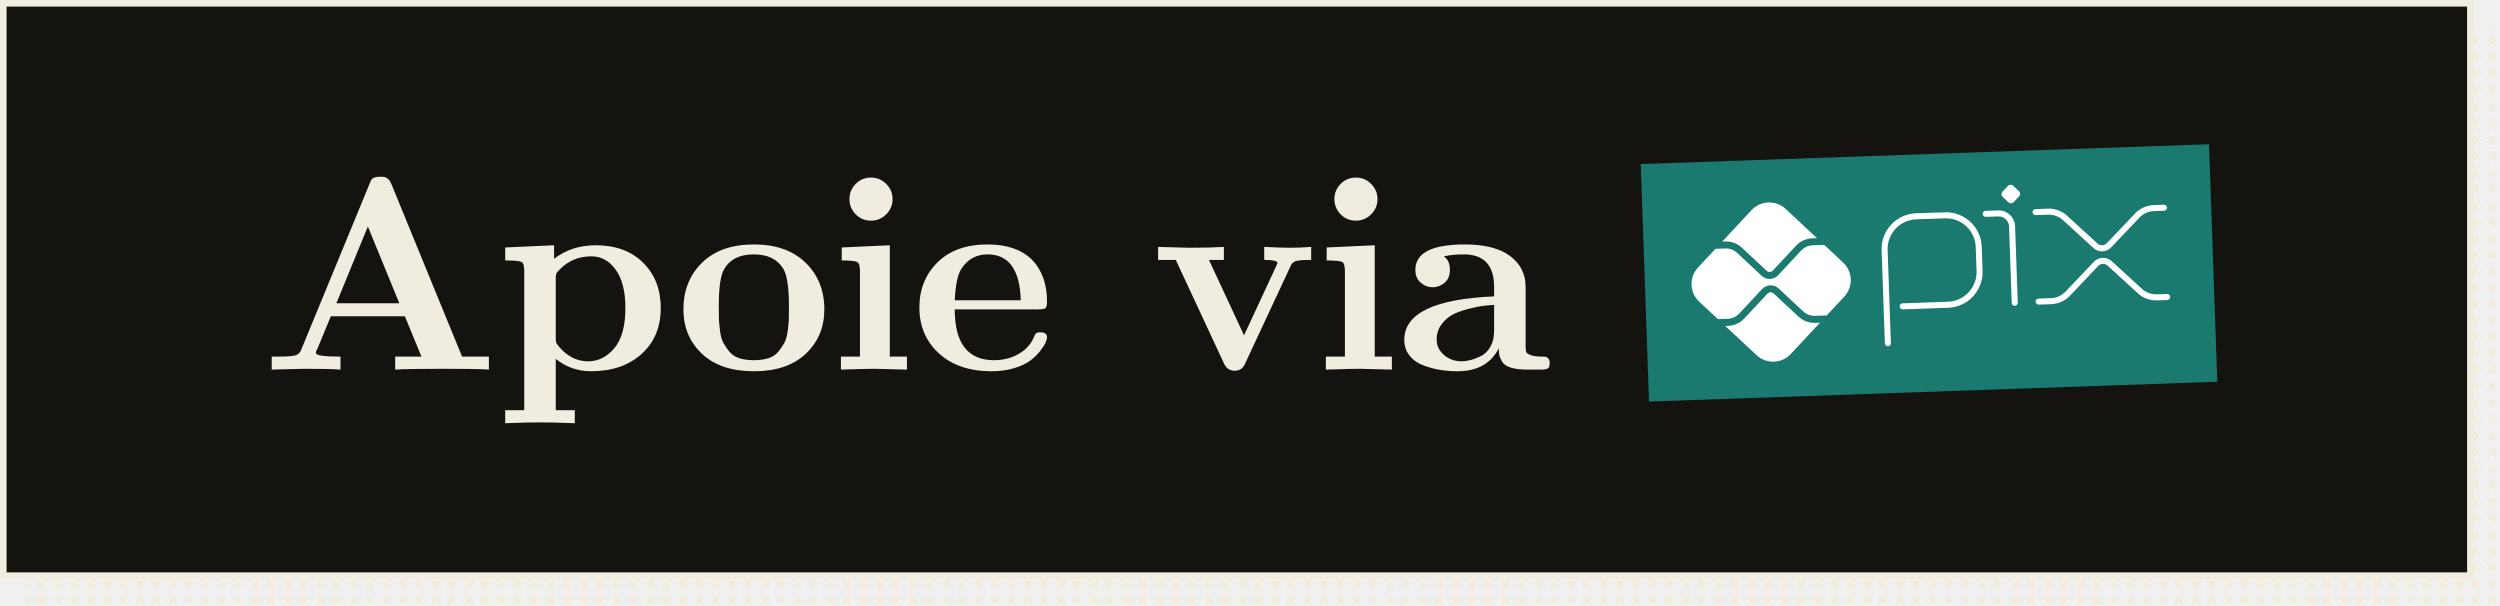
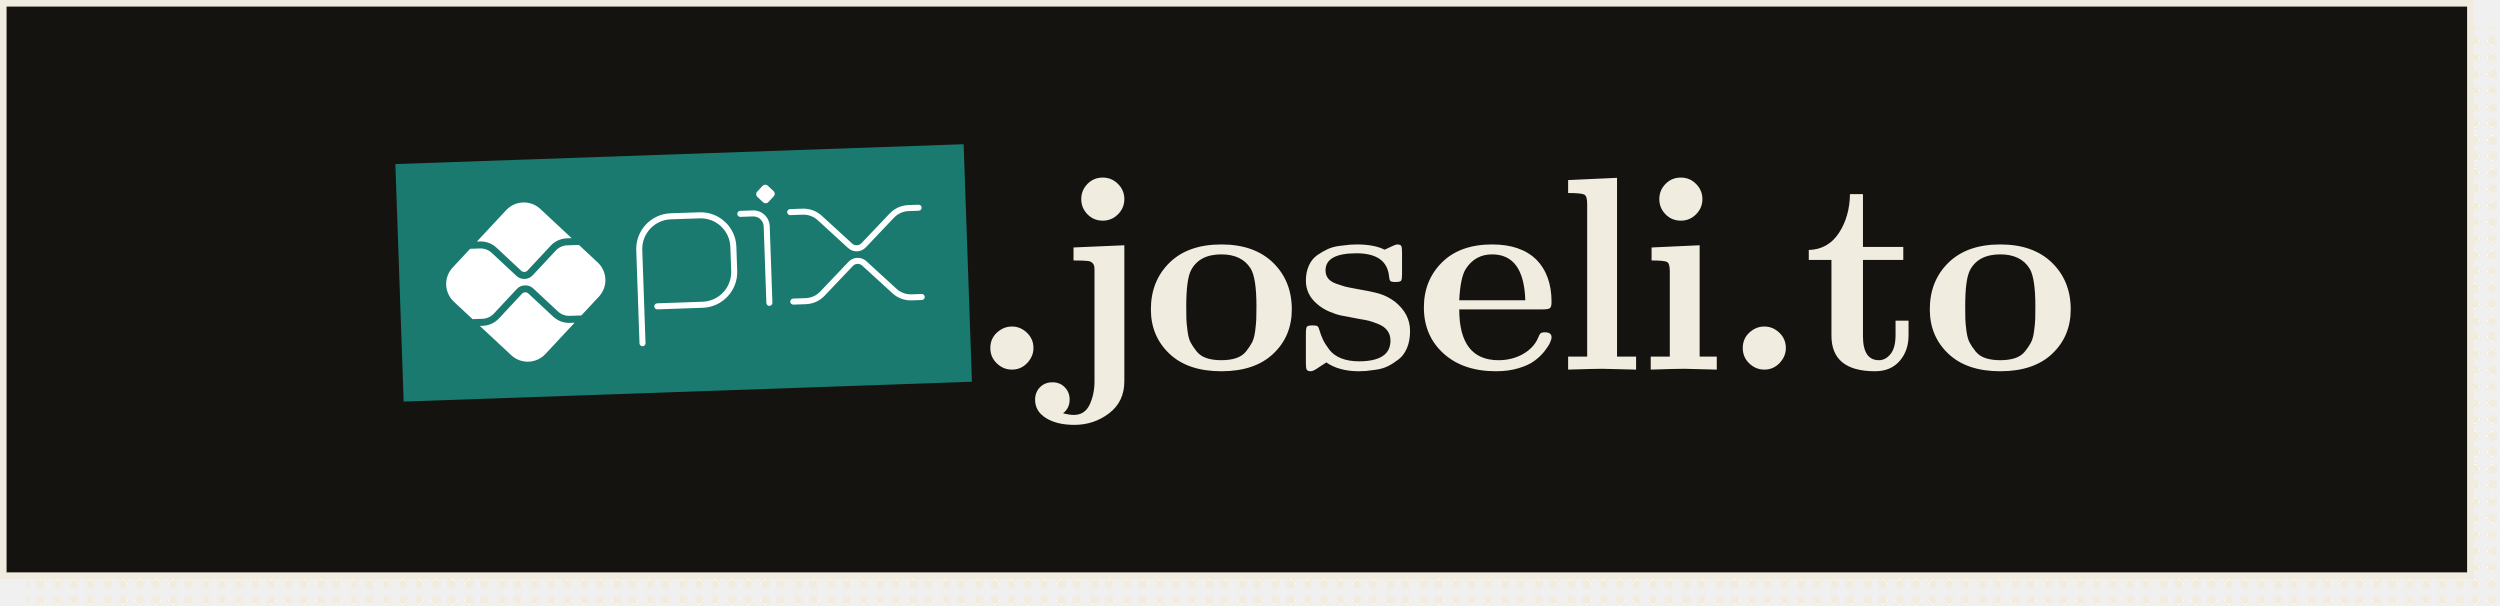
<svg xmlns="http://www.w3.org/2000/svg" viewBox="0 0 760 184" role="img" aria-labelledby="title">
  <defs>
    <pattern id="dots" width="5" height="5" patternUnits="userSpaceOnUse">
      <circle cx="2.5" cy="2.5" r="1.6" fill="#F1ECE0" />
    </pattern>
  </defs>
  <rect x="8" y="8" width="752" height="176" fill="url(#dots)" />
  <rect x="1" y="1" width="750" height="174" fill="#15130F" stroke="#F1ECE0" stroke-width="2" />
-   <path fill="#F1ECE0" d="M82.6 112.36V108.41H84.36Q88.73 108.41 89.9 107.99Q91.08 107.57 91.5 106.48L112.33 55.91Q112.67 54.99 112.92 54.61Q113.17 54.23 113.8 53.98Q114.43 53.73 115.61 53.73Q116.53 53.73 116.95 53.81Q117.37 53.9 117.96 54.4Q118.55 54.9 118.97 55.91L140.47 108.41H148.62V112.36Q145.68 112.11 134.93 112.11Q123.34 112.11 120.14 112.36V108.41H128.12L123.08 96.15H100.57L96.37 106.31Q96.04 106.65 96.04 107.32Q96.04 108.41 103.51 108.41V112.36Q100.4 112.11 92.42 112.11Q92.17 112.11 82.6 112.36ZM102.25 92.2H121.4L111.83 68.85ZM153.58 124.71H159.37V82.37Q159.37 80.02 158.49 79.6Q157.61 79.18 153.58 79.18V75.23L168.44 74.56V78.68Q173.74 74.56 181.13 74.56Q190.12 74.56 195.49 79.85Q200.87 85.14 200.87 93.63Q200.87 102.36 195.03 107.61Q189.19 112.86 179.7 112.86Q173.57 112.86 168.95 109.08V124.71H174.74V128.66Q167.69 128.4 164.16 128.4Q160.63 128.4 153.58 128.66ZM168.95 102.53Q168.95 103.79 169.07 104.13Q169.2 104.46 169.87 105.3Q173.65 109.84 178.78 109.84Q183.4 109.84 186.76 105.85Q190.12 101.86 190.12 93.63Q190.12 86.07 187.18 81.99Q184.24 77.92 179.78 77.92Q174.07 77.92 170.21 81.87Q169.28 82.79 169.12 83.17Q168.95 83.55 168.95 84.72ZM207.76 94.05Q207.76 85.4 213.43 79.85Q219.1 74.31 229.18 74.31Q239.17 74.31 244.88 79.85Q250.6 85.4 250.6 94.05Q250.6 102.2 244.97 107.53Q239.34 112.86 229.18 112.86Q219.01 112.86 213.38 107.53Q207.76 102.2 207.76 94.05ZM218.51 93.12Q218.51 95.64 218.55 96.95Q218.59 98.25 218.89 100.56Q219.18 102.87 219.85 104.13Q220.52 105.39 221.66 106.82Q222.79 108.24 224.68 108.87Q226.57 109.5 229.18 109.5Q231.78 109.5 233.67 108.87Q235.56 108.24 236.69 106.82Q237.83 105.39 238.5 104.13Q239.17 102.87 239.47 100.56Q239.76 98.25 239.8 96.95Q239.84 95.64 239.84 93.12Q239.84 84.47 238.08 81.62Q235.39 77.33 229.18 77.33Q222.46 77.33 219.94 82.2Q218.51 85.06 218.51 93.12ZM264.79 53.98Q267.48 53.98 269.41 55.91Q271.34 57.84 271.34 60.53Q271.34 63.22 269.41 65.15Q267.48 67.08 264.79 67.08Q262.02 67.08 260.13 65.15Q258.24 63.22 258.24 60.53Q258.24 57.84 260.13 55.91Q262.02 53.98 264.79 53.98ZM255.64 112.36V108.41H261.43V82.46Q261.43 80.1 260.59 79.64Q259.75 79.18 255.89 79.18V75.23L270.5 74.56V108.41H275.71V112.36Q266.64 112.11 265.88 112.11Q263.45 112.11 255.64 112.36ZM279.49 93.46Q279.49 85.23 284.99 79.77Q290.5 74.31 300.24 74.31Q308.89 74.31 313.6 78.84Q318.3 83.55 318.3 91.78Q318.3 93.38 317.75 93.71Q317.21 94.05 315.61 94.05H290.24Q290.24 109.5 302.17 109.5Q306.29 109.5 309.56 107.66Q312.84 105.81 314.18 102.78Q314.6 101.69 314.94 101.36Q315.28 101.02 316.28 101.02Q318.3 101.02 318.3 102.53Q318.3 103.12 317.84 104.17Q317.38 105.22 316.16 106.77Q314.94 108.33 313.13 109.67Q311.33 111.02 308.26 111.94Q305.2 112.86 301.42 112.86Q291.42 112.86 285.46 107.45Q279.49 102.03 279.49 93.46ZM290.24 91.28H310.32Q309.9 77.33 300.24 77.33Q295.12 77.33 292.26 81.7Q290.58 84.3 290.24 91.28ZM352.07 79.01V75.06Q352.91 75.06 356.6 75.19Q360.3 75.32 361.64 75.32Q367.86 75.32 372.06 75.06V79.01H367.52L378.19 101.94L387.94 80.94Q388.36 80.1 388.36 79.94Q388.36 79.01 384.32 79.01V75.06Q389.62 75.32 391.97 75.32Q395.41 75.32 398.6 75.06V79.01Q394.91 79.01 393.86 79.39Q392.81 79.77 392.39 80.78L378.44 110.68Q377.52 112.7 375.34 112.7Q373.15 112.7 372.14 110.6L357.44 79.01ZM412.21 53.98Q414.9 53.98 416.83 55.91Q418.76 57.84 418.76 60.53Q418.76 63.22 416.83 65.15Q414.9 67.08 412.21 67.08Q409.44 67.08 407.55 65.15Q405.66 63.22 405.66 60.53Q405.66 57.84 407.55 55.91Q409.44 53.98 412.21 53.98ZM403.06 112.36V108.41H408.85V82.46Q408.85 80.1 408.01 79.64Q407.17 79.18 403.31 79.18V75.23L417.92 74.56V108.41H423.13V112.36Q414.06 112.11 413.3 112.11Q410.87 112.11 403.06 112.36ZM426.91 103.29Q426.91 91.28 454.21 90.1V87.24Q454.21 77.33 444.97 77.33Q441.7 77.33 438.92 77.92Q440.77 79.18 440.77 82.04Q440.77 84.56 439.18 85.94Q437.58 87.33 435.48 87.33Q433.55 87.33 431.91 85.94Q430.27 84.56 430.27 82.04Q430.27 74.31 445.31 74.31Q454.38 74.31 459.08 77.84Q463.79 81.36 463.79 87.24V105.3Q463.79 106.48 463.96 106.98Q464.12 107.49 465.3 107.95Q466.48 108.41 468.91 108.41Q469.67 108.41 470 108.5Q470.34 108.58 470.72 109Q471.1 109.42 471.1 110.34Q471.1 111.69 470.51 112.02Q469.92 112.36 468.41 112.36H464.38Q461.27 112.36 459.34 111.77Q457.4 111.18 456.69 110.01Q455.98 108.83 455.81 108.03Q455.64 107.24 455.64 105.89Q452.03 112.86 443.12 112.86Q440.6 112.86 438.08 112.49Q435.56 112.11 432.88 111.14Q430.19 110.18 428.55 108.16Q426.91 106.14 426.91 103.29ZM436.74 103.2Q436.74 105.98 438.97 107.91Q441.19 109.84 444.38 109.84Q445.48 109.84 446.86 109.5Q448.25 109.17 450.05 108.33Q451.86 107.49 453.04 105.47Q454.21 103.46 454.21 100.68V92.7Q452.36 92.79 450.73 93Q449.09 93.21 446.32 93.92Q443.54 94.64 441.61 95.64Q439.68 96.65 438.21 98.63Q436.74 100.6 436.74 103.2Z" />
-   <g transform="rotate(-2 586.42 82.96)">
-     <rect x="499.99" y="46.84" width="172.86" height="72.24" fill="#1A7A70" />
-     <g transform="translate(513.43 56.92) scale(0.6517)" fill="#FFFFFF">
+   <g transform="rotate(-2 207.83 82.96)">
+     <rect x="121.40" y="46.84" width="172.86" height="72.24" fill="#1A7A70" />
+     <g transform="translate(134.84 56.92) scale(0.6517)" fill="#FFFFFF">
      <path d="M91.68 73.49C90.9 73.49 90.27 72.86 90.27 72.08L90.27 28.6C90.27 19.42 97.73 11.95 106.91 11.95L120.42 11.97C129.56 11.99 137 19.45 137 28.59L137 39.88C137 49.06 129.54 56.53 120.36 56.53L99.16 56.53C98.39 56.53 97.76 55.9 97.76 55.12C97.76 54.34 98.39 53.71 99.16 53.71L120.36 53.71C127.98 53.71 134.19 47.51 134.19 39.88L134.19 28.59C134.19 21 128.01 14.8 120.41 14.79L106.91 14.77C99.29 14.77 93.08 20.97 93.08 28.6L93.08 72.08C93.08 72.86 92.45 73.49 91.68 73.49M151.48 56.73C150.7 56.73 150.07 56.1 150.07 55.33L150.07 19.61C150.07 16.94 147.9 14.76 145.23 14.76L139.37 14.76C138.59 14.76 137.96 14.13 137.96 13.35C137.96 12.58 138.59 11.95 139.37 11.95L145.23 11.95C149.45 11.95 152.89 15.38 152.89 19.61L152.89 55.33C152.89 56.1 152.26 56.73 151.48 56.73M150.22 8.36L147.57 5.7C146.91 5.04 146.91 3.97 147.57 3.31L150.22 0.66C150.88 -0 151.95 -0 152.61 0.66L155.27 3.31C155.93 3.97 155.93 5.04 155.27 5.7L152.61 8.36C151.95 9.02 150.88 9.02 150.22 8.36M168.45 56.53L162.65 56.53C161.87 56.53 161.24 55.9 161.24 55.12C161.24 54.34 161.87 53.71 162.65 53.71L168.45 53.71C171.09 53.71 173.56 52.69 175.43 50.82L189.01 37.49C190.13 36.37 191.61 35.76 193.19 35.76C194.77 35.76 196.26 36.37 197.38 37.49L210.91 50.77C212.77 52.64 215.25 53.66 217.88 53.66L222.61 53.66C223.38 53.66 224.01 54.29 224.01 55.07C224.01 55.85 223.38 56.48 222.61 56.48L217.88 56.48C214.5 56.48 211.31 55.16 208.92 52.77L195.38 39.48C194.8 38.9 194.02 38.57 193.19 38.57C192.37 38.57 191.59 38.9 191 39.48L177.42 52.82C175.02 55.21 171.84 56.53 168.45 56.53M168.45 11.95L162.65 11.95C161.87 11.95 161.24 12.58 161.24 13.35C161.24 14.13 161.87 14.76 162.65 14.76L168.45 14.76C171.09 14.76 173.56 15.79 175.43 17.65L189.01 30.98C190.13 32.1 191.61 32.72 193.19 32.72C194.77 32.72 196.26 32.1 197.38 30.98L210.91 17.7C212.77 15.84 215.25 14.81 217.88 14.81L222.61 14.81C223.38 14.81 224.01 14.18 224.01 13.4C224.01 12.63 223.38 12 222.61 12L217.88 12C214.5 12 211.31 13.31 208.92 15.71L195.38 28.99C194.8 29.58 194.02 29.9 193.19 29.9C192.37 29.9 191.59 29.58 191 28.99L177.42 15.66C175.02 13.26 171.84 11.95 168.45 11.95M17.46 61.36C20.37 61.36 23.12 60.22 25.18 58.16L36.32 47.02C37.1 46.23 38.47 46.24 39.25 47.02L50.44 58.2C52.5 60.26 55.24 61.4 58.15 61.4L60.35 61.4L46.24 75.51C41.83 79.92 34.68 79.92 30.27 75.51L16.12 61.36L17.46 61.36M58.16 21.94C55.24 21.94 52.5 23.07 50.44 25.13L39.25 36.32C38.45 37.13 37.13 37.13 36.32 36.32L25.18 25.17C23.12 23.11 20.37 21.98 17.46 21.98L16.12 21.98L30.27 7.82C34.68 3.41 41.83 3.41 46.24 7.82L60.35 21.94L58.16 21.94M4.41 33.69L12.84 25.25L17.46 25.25C19.47 25.25 21.44 26.07 22.86 27.49L34 38.64C35.05 39.68 36.42 40.2 37.79 40.2C39.16 40.2 40.53 39.68 41.57 38.64L52.76 27.45C54.18 26.03 56.14 25.21 58.16 25.21L63.63 25.21L72.1 33.69C76.51 38.09 76.51 45.24 72.1 49.65L63.63 58.12L58.16 58.12C56.14 58.12 54.18 57.31 52.76 55.89L41.57 44.7C39.55 42.68 36.02 42.68 34 44.7L22.86 55.84C21.44 57.27 19.47 58.08 17.46 58.08L12.84 58.08L4.41 49.65C0 45.24 0 38.09 4.41 33.69" />
    </g>
  </g>
+   <path fill="#F1ECE0" d="M301.06 105.81Q301.06 102.95 303.08 101.1Q305.1 99.26 307.62 99.26Q310.22 99.26 312.19 101.15Q314.17 103.04 314.17 105.81Q314.17 108.33 312.28 110.34Q310.39 112.36 307.62 112.36Q305.01 112.36 303.04 110.47Q301.06 108.58 301.06 105.81ZM335.25 53.98Q337.94 53.98 339.87 55.91Q341.8 57.84 341.8 60.53Q341.8 63.22 339.87 65.15Q337.94 67.08 335.25 67.08Q332.48 67.08 330.59 65.15Q328.7 63.22 328.7 60.53Q328.7 57.84 330.59 55.91Q332.48 53.98 335.25 53.98ZM314.67 121.52Q314.67 119.25 316.14 117.74Q317.61 116.22 319.96 116.22Q322.23 116.22 323.7 117.74Q325.17 119.25 325.17 121.43Q325.17 124.12 323.16 125.63Q325.09 126.14 326.43 126.14Q329.79 126.14 331.26 122.99Q332.73 119.84 332.73 115.89V82.54Q332.73 81.45 332.65 80.94Q332.56 80.44 332.14 79.98Q331.72 79.52 330.88 79.35Q329.62 79.18 326.35 79.18V75.23L341.8 74.56V115.89Q341.8 122.1 337.18 125.63Q332.56 129.16 326.6 129.16Q321.31 129.16 317.99 127.1Q314.67 125.04 314.67 121.52ZM349.87 94.05Q349.87 85.4 355.54 79.85Q361.21 74.31 371.29 74.31Q381.28 74.31 387 79.85Q392.71 85.4 392.71 94.05Q392.71 102.2 387.08 107.53Q381.45 112.86 371.29 112.86Q361.12 112.86 355.5 107.53Q349.87 102.2 349.87 94.05ZM360.62 93.12Q360.62 95.64 360.66 96.95Q360.7 98.25 361 100.56Q361.29 102.87 361.96 104.13Q362.64 105.39 363.77 106.82Q364.9 108.24 366.79 108.87Q368.68 109.5 371.29 109.5Q373.89 109.5 375.78 108.87Q377.67 108.24 378.81 106.82Q379.94 105.39 380.61 104.13Q381.28 102.87 381.58 100.56Q381.87 98.25 381.91 96.95Q381.96 95.64 381.96 93.12Q381.96 84.47 380.19 81.62Q377.5 77.33 371.29 77.33Q364.57 77.33 362.05 82.2Q360.62 85.06 360.62 93.12ZM396.99 110.51V101.36Q396.99 99.76 397.29 99.34Q397.58 98.92 399.01 98.92Q400.02 98.92 400.39 99.09Q400.77 99.26 401.02 100.1Q401.53 101.86 402.16 103.2Q402.79 104.55 404.09 106.27Q405.39 107.99 407.7 108.92Q410.01 109.84 413.12 109.84Q422.7 109.84 422.7 103.54Q422.7 101.78 421.77 100.52Q420.85 99.26 419.08 98.54Q417.32 97.83 416.19 97.53Q415.05 97.24 413.37 96.99Q409.26 96.23 407.66 95.9Q406.06 95.56 404.01 94.68Q401.95 93.8 400.35 92.37Q396.99 89.51 396.99 85.31Q396.99 82.71 397.92 80.69Q398.84 78.68 400.48 77.54Q402.12 76.41 403.71 75.69Q405.31 74.98 407.37 74.73Q409.42 74.48 410.39 74.39Q411.36 74.31 412.45 74.31Q417.74 74.31 420.93 75.9Q424.21 74.31 424.71 74.31Q425.72 74.31 425.97 74.77Q426.22 75.23 426.22 76.66V83.38Q426.22 84.98 425.93 85.35Q425.64 85.73 424.21 85.73Q422.95 85.73 422.65 85.4Q422.36 85.06 422.28 84.05Q421.6 77 412.36 77Q402.96 77 402.96 82.2Q402.96 83.63 403.75 84.64Q404.55 85.65 406.19 86.24Q407.83 86.82 408.75 87.08Q409.68 87.33 411.52 87.66Q416.98 88.59 419.38 89.3Q421.77 90.02 424.04 91.7Q428.66 95.39 428.66 100.6Q428.66 103.54 427.74 105.77Q426.81 107.99 425.17 109.25Q423.54 110.51 421.94 111.31Q420.34 112.11 418.24 112.4Q416.14 112.7 415.22 112.78Q414.3 112.86 413.12 112.86Q407.07 112.86 403.21 110.18L401.02 111.6Q399.26 112.86 398.5 112.86Q397.5 112.86 397.24 112.36Q396.99 111.86 396.99 110.51ZM432.86 93.46Q432.86 85.23 438.36 79.77Q443.86 74.31 453.61 74.31Q462.26 74.31 466.96 78.84Q471.67 83.55 471.67 91.78Q471.67 93.38 471.12 93.71Q470.58 94.05 468.98 94.05H443.61Q443.61 109.5 455.54 109.5Q459.66 109.5 462.93 107.66Q466.21 105.81 467.55 102.78Q467.97 101.69 468.31 101.36Q468.64 101.02 469.65 101.02Q471.67 101.02 471.67 102.53Q471.67 103.12 471.21 104.17Q470.74 105.22 469.53 106.77Q468.31 108.33 466.5 109.67Q464.7 111.02 461.63 111.94Q458.56 112.86 454.78 112.86Q444.79 112.86 438.82 107.45Q432.86 102.03 432.86 93.46ZM443.61 91.28H463.69Q463.27 77.33 453.61 77.33Q448.48 77.33 445.63 81.7Q443.95 84.3 443.61 91.28ZM476.71 112.36V108.41H482.5V61.96Q482.5 59.61 481.62 59.15Q480.74 58.68 476.71 58.68V54.74L491.58 54.06V108.41H497.37V112.36Q488.8 112.11 487.04 112.11Q484.77 112.11 476.71 112.36ZM510.98 53.98Q513.67 53.98 515.6 55.91Q517.53 57.84 517.53 60.53Q517.53 63.22 515.6 65.15Q513.67 67.08 510.98 67.08Q508.21 67.08 506.32 65.15Q504.43 63.22 504.43 60.53Q504.43 57.84 506.32 55.91Q508.21 53.98 510.98 53.98ZM501.82 112.36V108.41H507.62V82.46Q507.62 80.1 506.78 79.64Q505.94 79.18 502.08 79.18V75.23L516.69 74.56V108.41H521.9V112.36Q512.83 112.11 512.07 112.11Q509.64 112.11 501.82 112.36ZM529.8 105.81Q529.8 102.95 531.81 101.1Q533.83 99.26 536.35 99.26Q538.95 99.26 540.93 101.15Q542.9 103.04 542.9 105.81Q542.9 108.33 541.01 110.34Q539.12 112.36 536.35 112.36Q533.74 112.36 531.77 110.47Q529.8 108.58 529.8 105.81ZM549.87 79.01V75.99Q555.75 75.82 559.03 70.82Q562.3 65.82 562.39 59.02H566.34V75.06H578.6V79.01H566.34V102.2Q566.34 109.5 571.21 109.5Q573.22 109.5 574.74 107.61Q576.25 105.72 576.25 101.78V97.49H580.2V101.94Q580.2 106.65 577.47 109.76Q574.74 112.86 570.03 112.86Q556.76 112.86 556.76 102.03V79.01ZM586.66 94.05Q586.66 85.4 592.33 79.85Q598 74.31 608.08 74.31Q618.08 74.31 623.79 79.85Q629.5 85.4 629.5 94.05Q629.5 102.2 623.88 107.53Q618.25 112.86 608.08 112.86Q597.92 112.86 592.29 107.53Q586.66 102.2 586.66 94.05ZM597.42 93.12Q597.42 95.64 597.46 96.95Q597.5 98.25 597.79 100.56Q598.09 102.87 598.76 104.13Q599.43 105.39 600.57 106.82Q601.7 108.24 603.59 108.87Q605.48 109.5 608.08 109.5Q610.69 109.5 612.58 108.87Q614.47 108.24 615.6 106.82Q616.74 105.39 617.41 104.13Q618.08 102.87 618.37 100.56Q618.67 98.25 618.71 96.95Q618.75 95.64 618.75 93.12Q618.75 84.47 616.99 81.62Q614.3 77.33 608.08 77.33Q601.36 77.33 598.84 82.2Q597.42 85.06 597.42 93.12Z" />
</svg>
